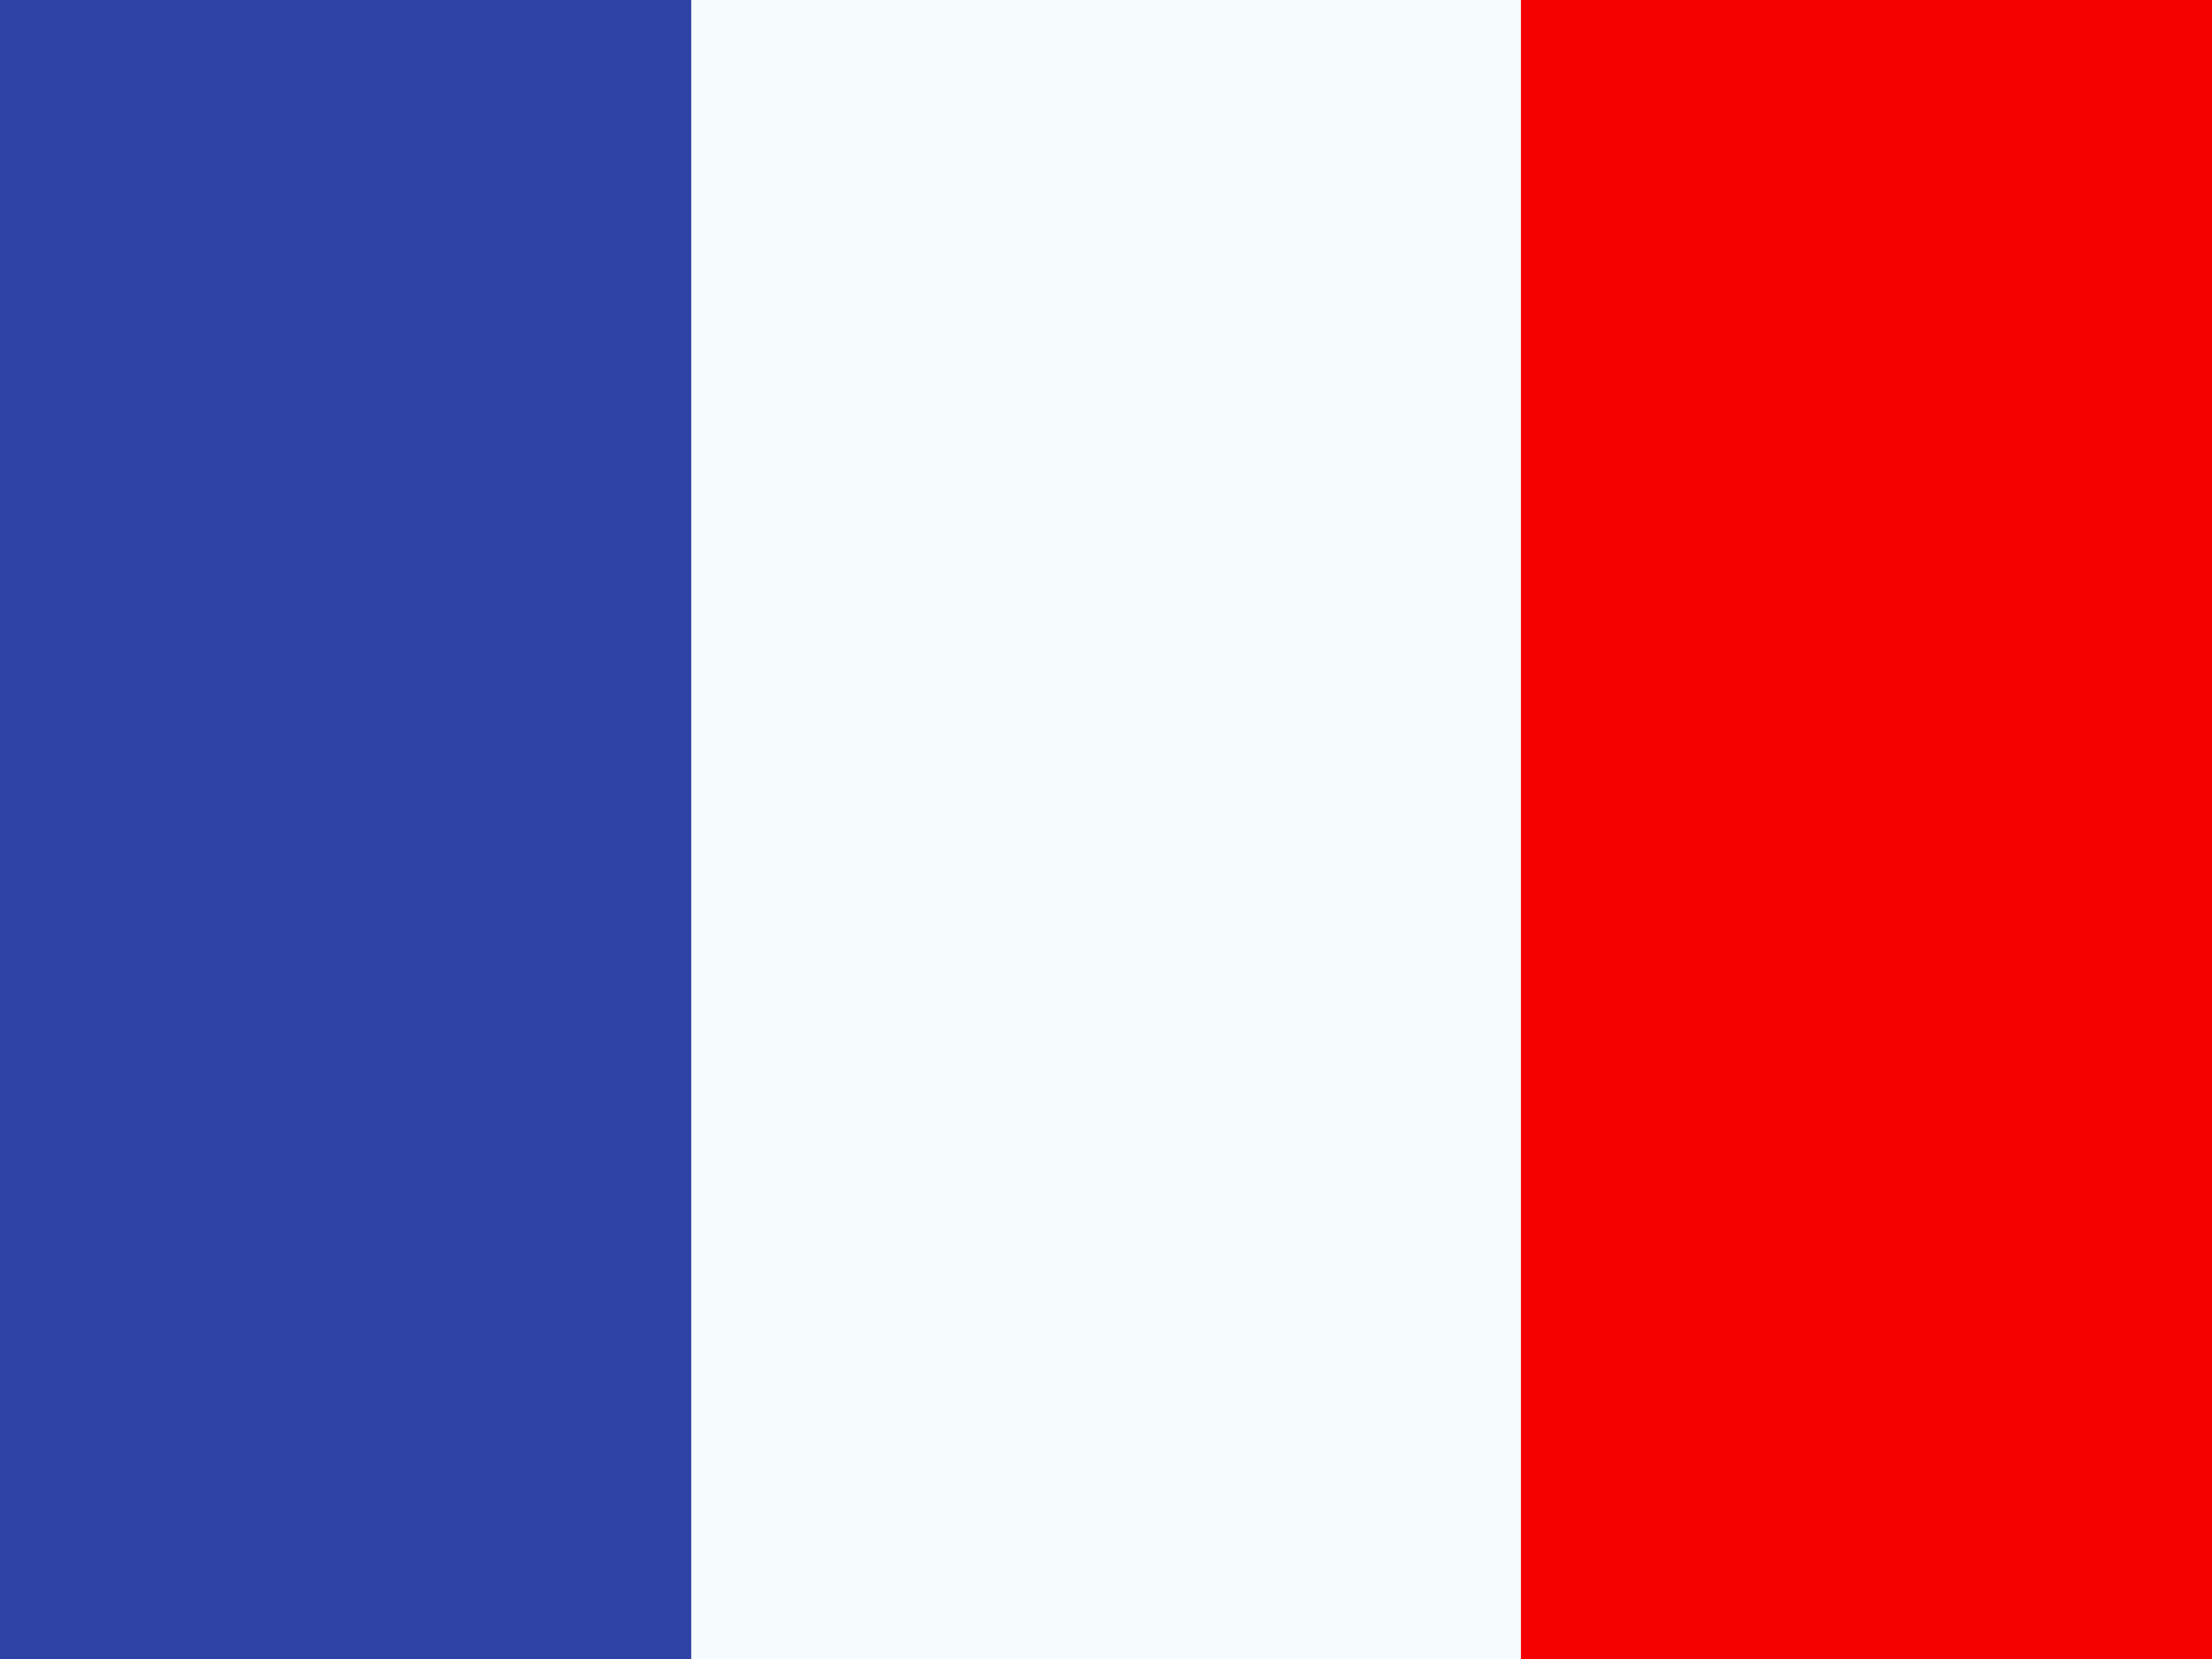
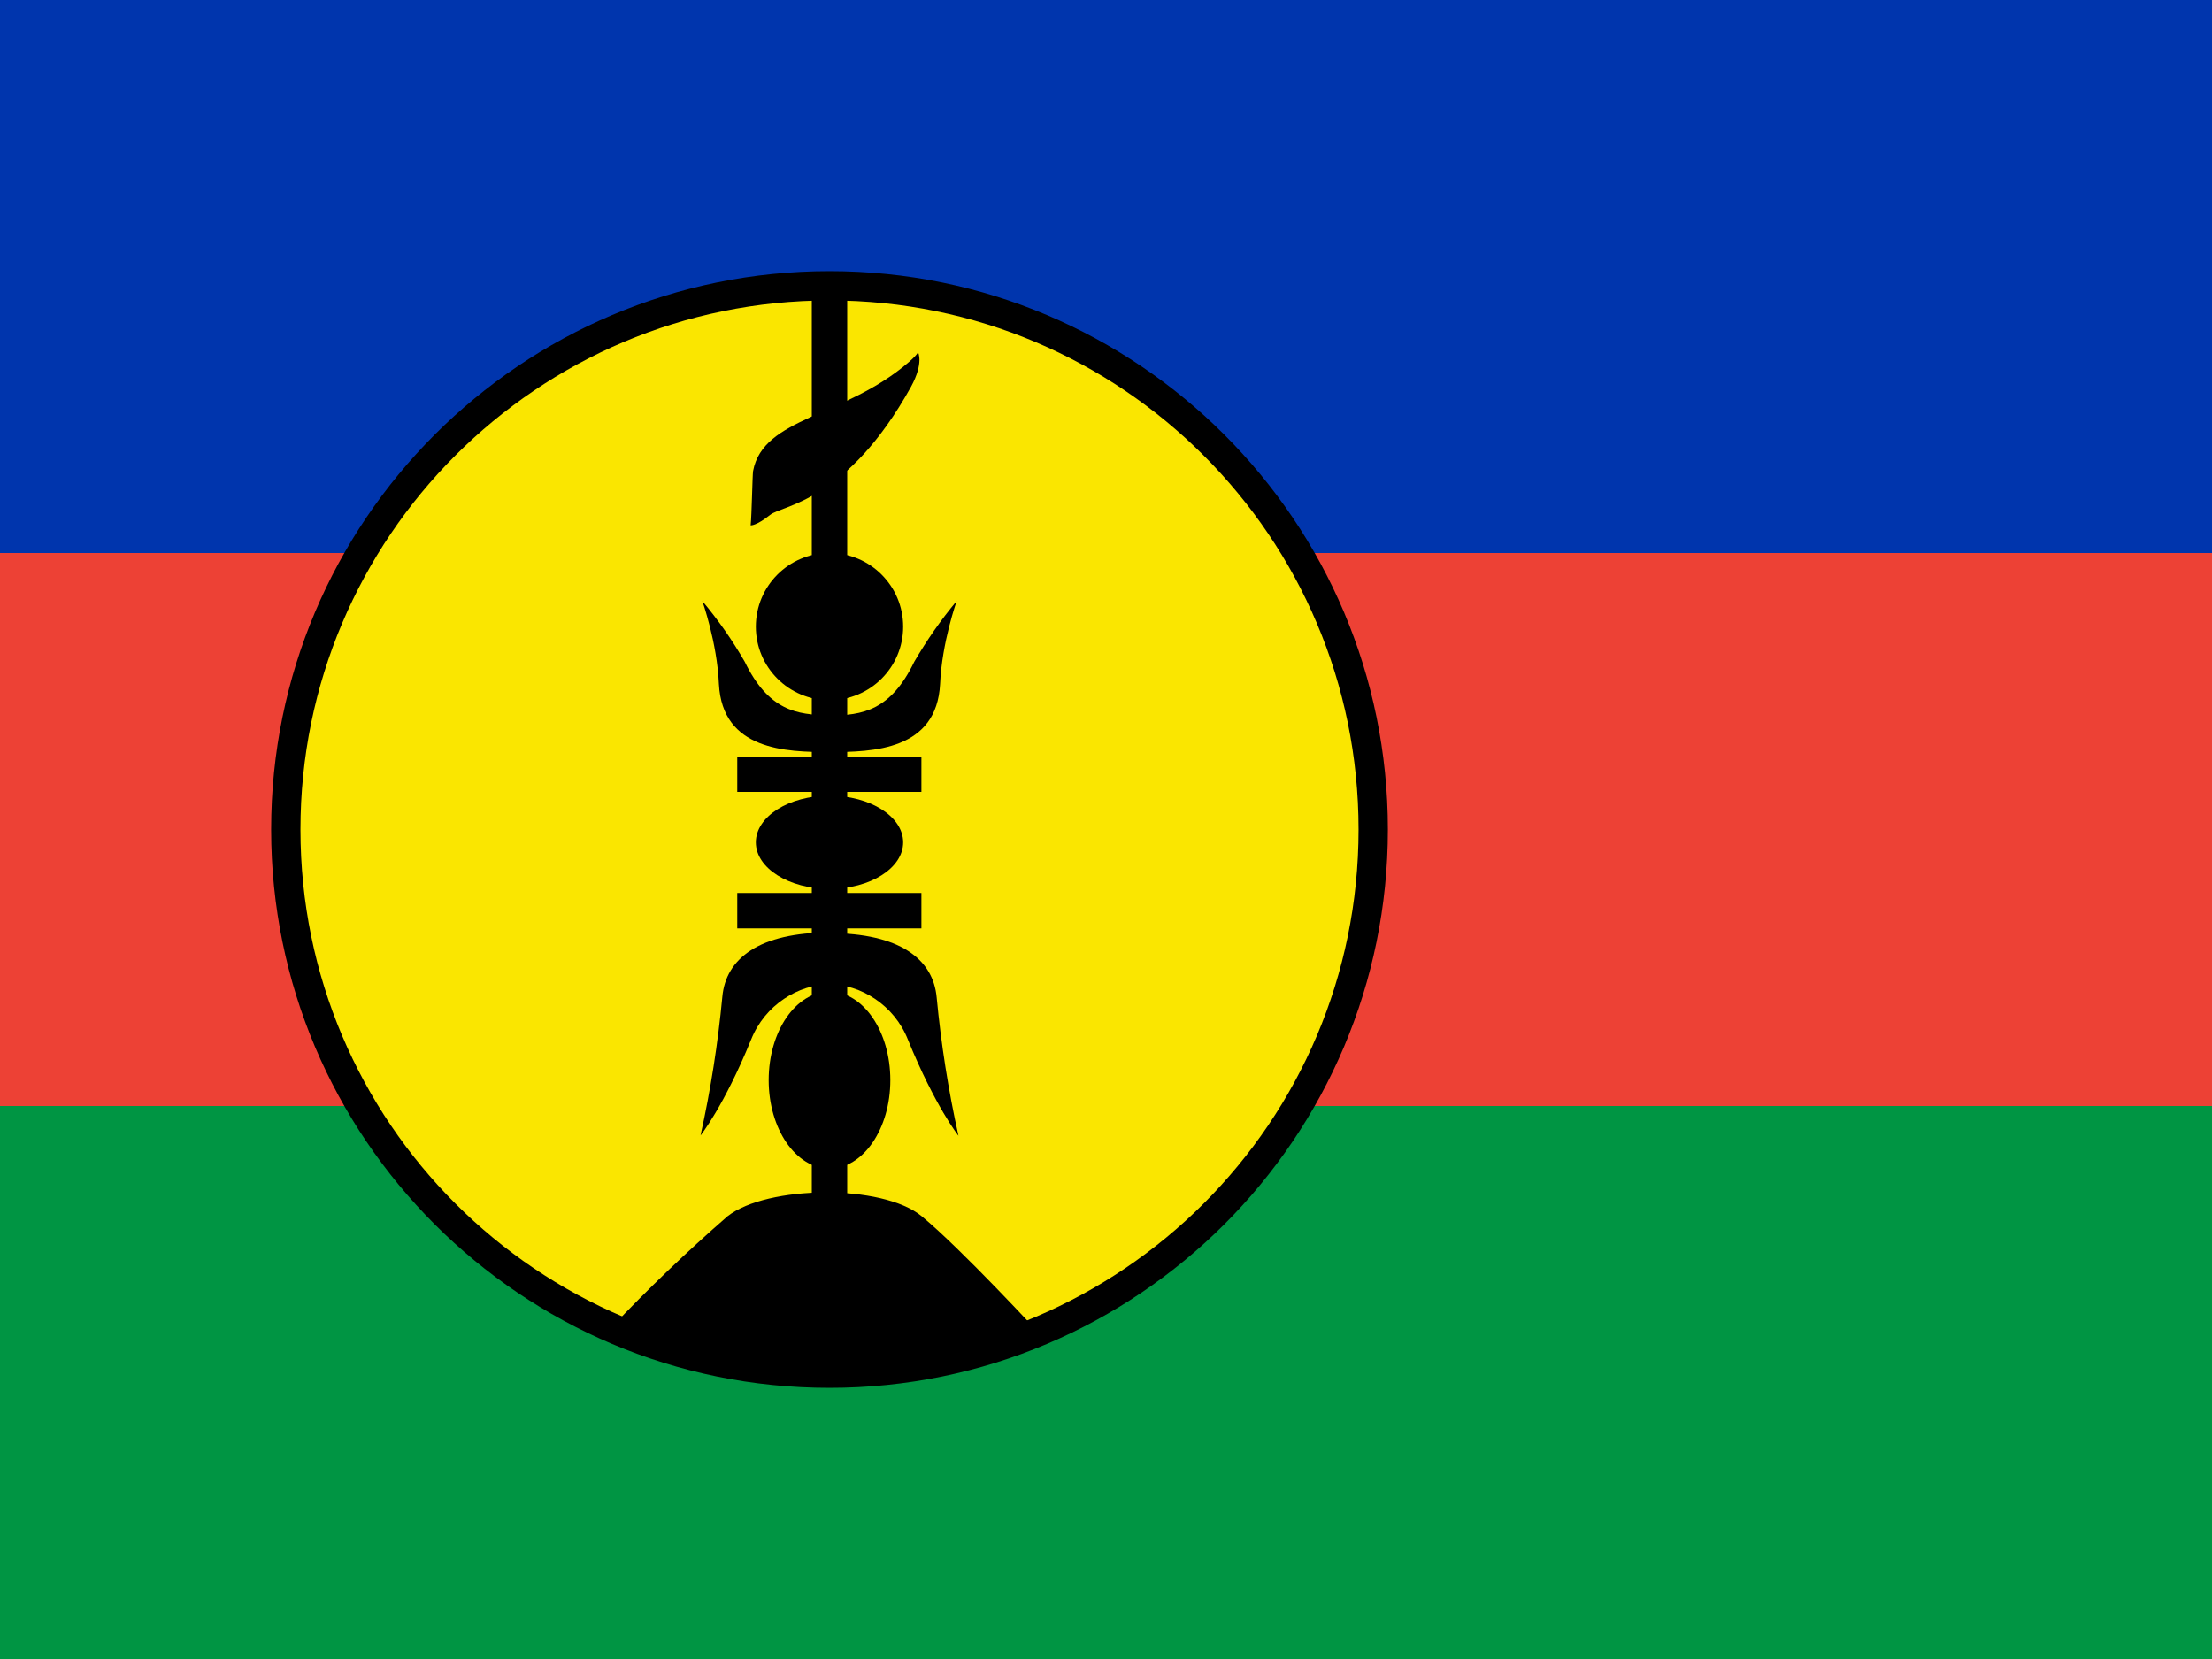
<svg xmlns="http://www.w3.org/2000/svg" width="20" height="15" viewBox="0 0 20 15" fill="none">
-   <mask id="mask0_1825_43688" style="mask-type:luminance" maskUnits="userSpaceOnUse" x="0" y="0" width="20" height="15">
-     <rect width="20" height="15" fill="white" />
-   </mask>
-   <g mask="url(#mask0_1825_43688)">
-     <path fill-rule="evenodd" clip-rule="evenodd" d="M13.75 0H20V15H13.75V0Z" fill="#F50100" />
-     <path fill-rule="evenodd" clip-rule="evenodd" d="M0 0H7.5V15H0V0Z" fill="#2E42A5" />
-     <path fill-rule="evenodd" clip-rule="evenodd" d="M6.25 0H13.75V15H6.25V0Z" fill="#F7FCFF" />
+   <g clip-path="url(#clip0_14_333)">
+     <path d="M0 0H20V15H0V0Z" fill="#009543" />
+     <path d="M0 0H20V10H0V0Z" fill="#ED4135" />
+     <path d="M0 0H20V5H0V0Z" fill="#0035AD" />
+     <path d="M7.5 12.416C10.215 12.416 12.416 10.215 12.416 7.5C12.416 4.785 10.215 2.584 7.5 2.584C4.785 2.584 2.584 4.785 2.584 7.5C2.584 10.215 4.785 12.416 7.5 12.416Z" fill="#FAE600" stroke="black" stroke-width="0.265" />
+     <path d="M6.666 8.234H8.331ZM6.666 7H8.331ZM7.5 2.6V11Z" fill="black" />
+     <path d="M6.666 8.234H8.331M6.666 7H8.331M7.5 2.6V11" stroke="black" stroke-width="0.32" />
+     <path d="M5.519 12.012C7.525 12.834 9.406 12.066 9.406 12.066C9.406 12.066 8.697 11.297 8.334 10.997C7.978 10.703 6.934 10.716 6.578 10.997C6.209 11.318 5.855 11.657 5.519 12.012Z" fill="black" />
+     <path d="M7.5 10.566C7.804 10.566 8.05 10.207 8.05 9.766C8.05 9.324 7.804 8.966 7.5 8.966C7.196 8.966 6.95 9.324 6.95 9.766C6.95 10.207 7.196 10.566 7.5 10.566Z" fill="black" />
+     <path d="M7.5 8.037C7.868 8.037 8.166 7.849 8.166 7.616C8.166 7.383 7.868 7.194 7.5 7.194C7.132 7.194 6.834 7.383 6.834 7.616C6.834 7.849 7.132 8.037 7.5 8.037Z" fill="black" />
+     <path d="M7.5 6.331C7.868 6.331 8.166 6.033 8.166 5.666C8.166 5.298 7.868 5 7.5 5C7.132 5 6.834 5.298 6.834 5.666C6.834 6.033 7.132 6.331 7.5 6.331Z" fill="black" />
+     <path d="M8.3 3.184C8.3 3.184 8.356 3.278 8.237 3.497C7.656 4.544 7.072 4.566 6.962 4.656C6.837 4.756 6.787 4.75 6.787 4.75C6.797 4.659 6.803 4.294 6.809 4.259C6.9 3.769 7.637 3.775 8.216 3.275C8.306 3.197 8.3 3.181 8.3 3.181V3.184ZM6.35 5.434C6.35 5.434 6.484 5.809 6.5 6.184C6.531 6.784 7.106 6.8 7.5 6.8V6.466C7.203 6.466 6.947 6.422 6.734 5.984C6.623 5.79 6.494 5.606 6.35 5.434ZM6.334 10.266C6.334 10.266 6.544 10.006 6.791 9.4C6.916 9.084 7.222 8.9 7.5 8.9V8.431C6.866 8.431 6.562 8.666 6.531 9.013C6.491 9.434 6.426 9.852 6.334 10.266Z" fill="black" />
+     <path d="M8.65 5.434C8.65 5.434 8.516 5.809 8.5 6.184C8.469 6.784 7.894 6.8 7.5 6.8V6.469C7.797 6.469 8.053 6.425 8.266 5.984C8.378 5.791 8.506 5.606 8.65 5.434ZM8.666 10.269C8.666 10.269 8.456 10.006 8.209 9.4C8.084 9.084 7.778 8.9 7.5 8.9V8.437C8.134 8.437 8.438 8.672 8.469 9.019C8.509 9.439 8.574 9.856 8.666 10.269Z" fill="black" />
  </g>
+   <defs>
+     <clipPath id="clip0_14_333">
+       <rect width="20" height="15" fill="white" />
+     </clipPath>
+   </defs>
</svg>
